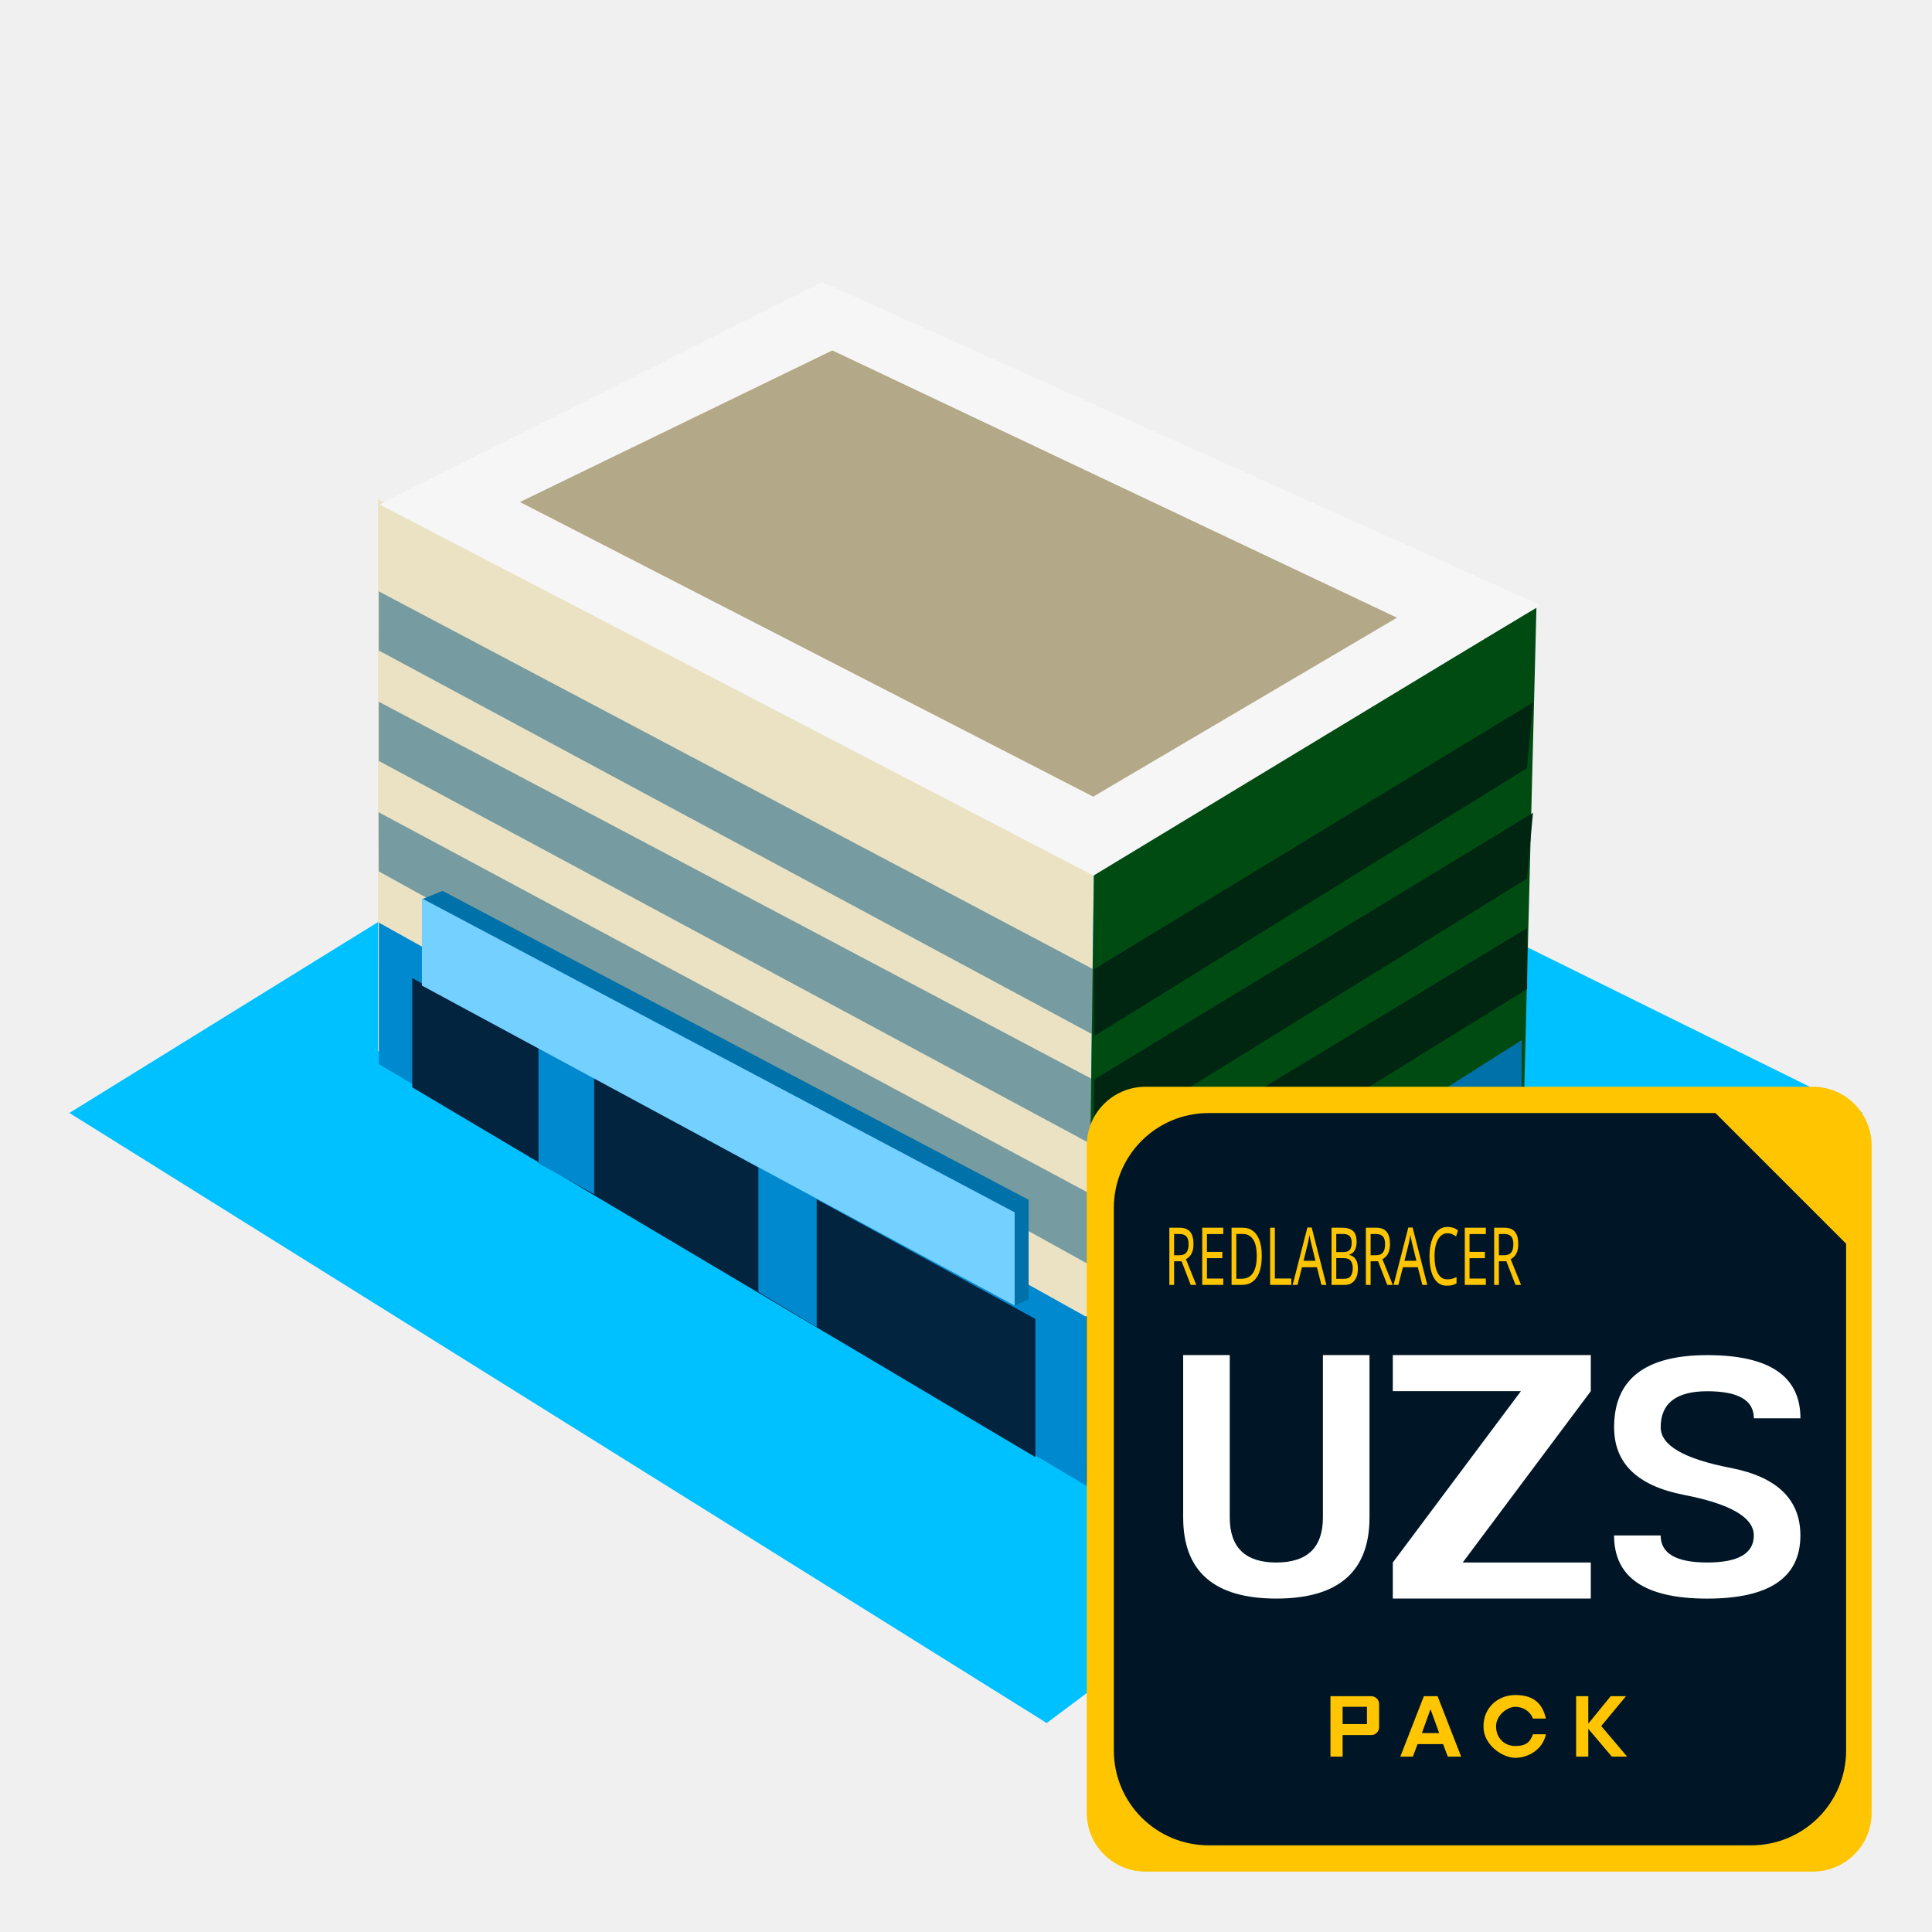
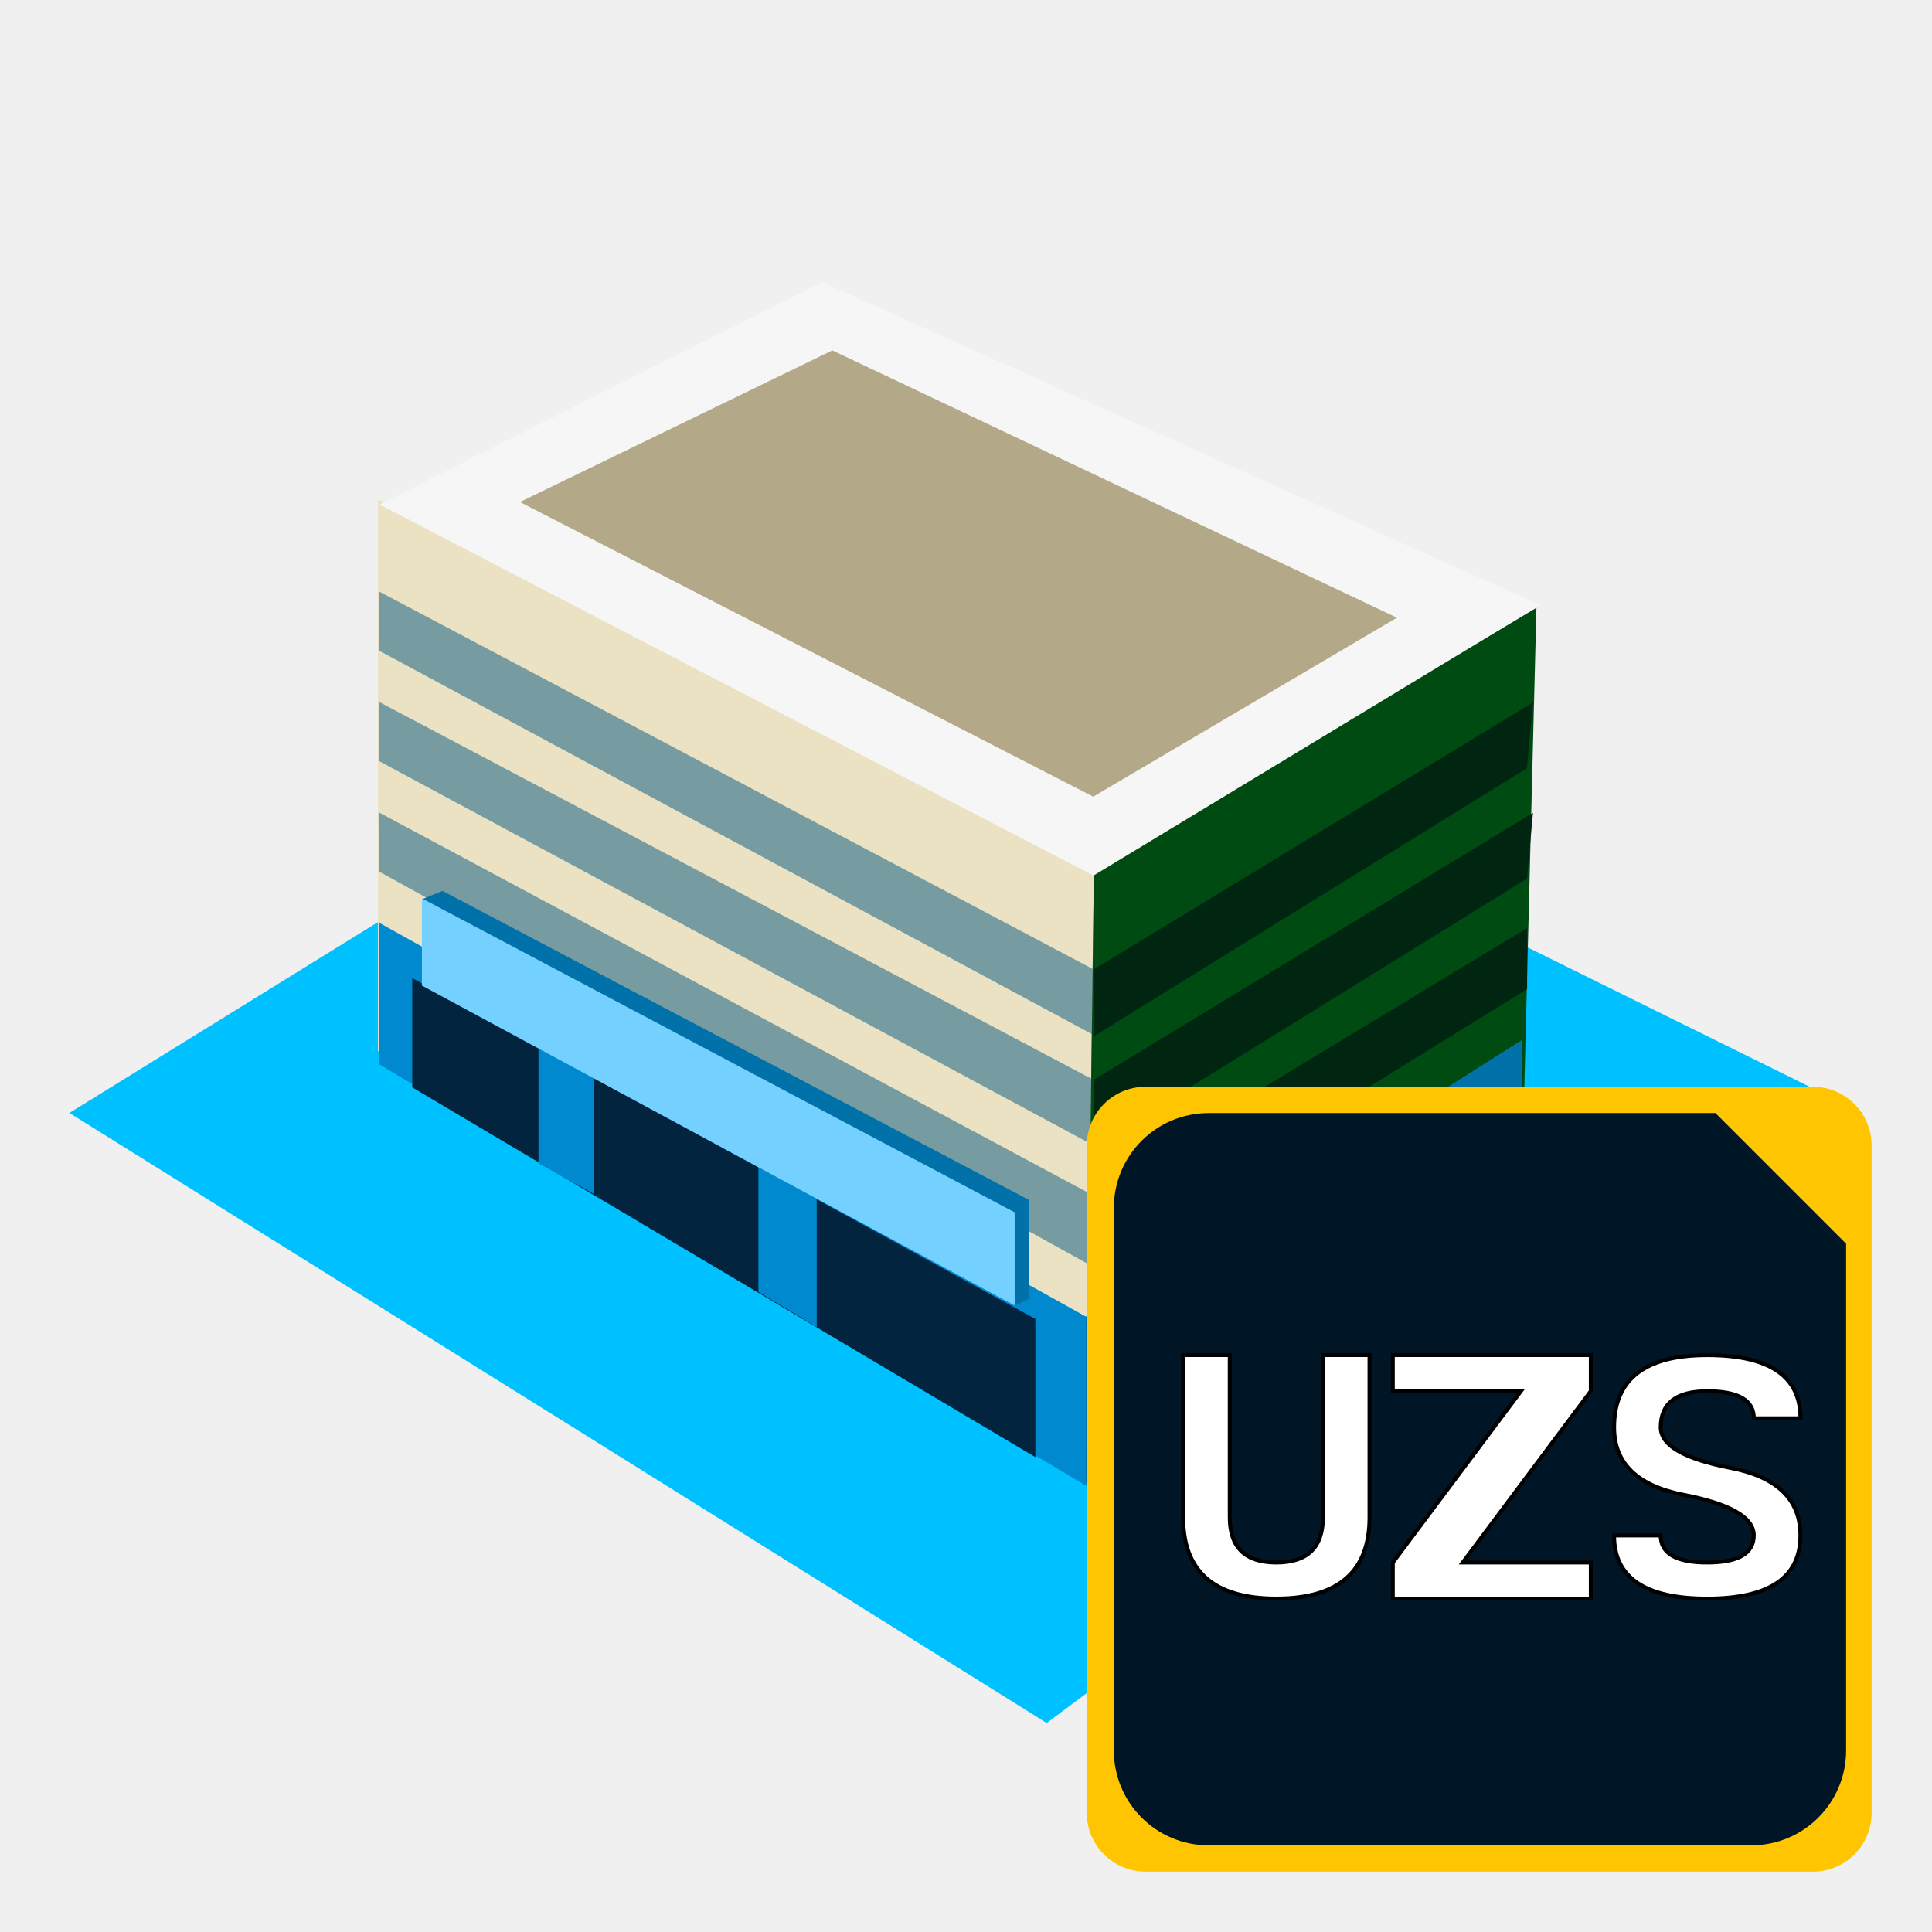
<svg xmlns="http://www.w3.org/2000/svg" width="32" height="32" viewBox="0 0 32 32">
  <svg width="32" height="32" viewBox="0 0 32 32">
    <defs>
      <clipPath id="clip-ZoneResidentialMixed">
        <rect width="32" height="32" />
      </clipPath>
    </defs>
    <g id="ZoneResidentialMixed" clip-path="url(#clip-ZoneResidentialMixed)">
      <g id="ZoneResidential" transform="translate(1.149 8.847)">
        <path id="Path_780" data-name="Path 780" d="M-10008-10482.843l16.188,10.105,13.515-10.105-16.512-8.157Z" transform="translate(10008 10492.43)" fill="#00c1ff" />
      </g>
      <g id="Component_203_6" data-name="Component 203 – 6" transform="translate(-2.339 4.68)">
        <path id="Path_724" data-name="Path 724" d="M-9991.4-10488.85l11.725,7.117.133-10.134-11.857-6.12Z" transform="translate(9999.999 10501.578)" fill="#ebe2c4" />
        <path id="Path_750" data-name="Path 750" d="M-9989.369-10489.464l11.91,6.406v-1.086l-11.91-6.3Z" transform="translate(9997.982 10495.559)" fill="#769ba0" />
        <path id="Path_753" data-name="Path 753" d="M-9989.369-10489.464l11.91,6.406v-1.086l-11.91-6.3Z" transform="translate(9997.982 10497.388)" fill="#769ba0" />
        <path id="Path_754" data-name="Path 754" d="M-9989.369-10489.464l11.91,6.593.086-1.138-12-6.435Z" transform="translate(9997.982 10499.217)" fill="#769ba0" />
        <path id="Path_755" data-name="Path 755" d="M-9989.369-10488.1l11.757,7.009v-2.8l-11.757-6.552Z" transform="translate(9997.982 10501.044)" fill="#0089cf" />
        <path id="Path_725" data-name="Path 725" d="M-9977.839-10488.589l7.228-5.24.233-9.236-7.329,4.376Z" transform="translate(9998.165 10508.451)" fill="#004b12" />
        <path id="Path_726" data-name="Path 726" d="M-9991.34-10489.177l11.824,6.146,7.4-4.48-11.895-5.35Z" transform="translate(9999.967 10492.854)" fill="#f6f6f6" />
        <path id="Path_756" data-name="Path 756" d="M34.45,19.64l7.271-4.419-.1,1.09L34.45,20.749Z" transform="translate(-13.991 -8.267)" fill="#002612" />
        <path id="Path_757" data-name="Path 757" d="M34.45,19.64l7.271-4.419-.1,1.09L34.45,20.749Z" transform="translate(-13.991 -6.438)" fill="#002612" />
        <path id="Path_758" data-name="Path 758" d="M34.45,19.64,41.624,15.3v1.011L34.45,20.749Z" transform="translate(-13.991 -4.609)" fill="#002612" />
        <path id="Path_759" data-name="Path 759" d="M34.316,19.905l7.218-4.576v2.2l-7.218,5.131Z" transform="translate(-13.991 -2.781)" fill="#0071a9" />
        <path id="Path_815" data-name="Path 815" d="M9.167,13.33V11.52l10.321,5.646v2.289Z" fill="#03243e" />
      </g>
      <path id="Path_817" data-name="Path 817" d="M642.145-101.453l.231-.11v-1.645l-9.708-5.116h0l-.334.136Z" transform="translate(-625.339 123.08)" fill="#0071a9" />
      <path id="Path_843" data-name="Path 843" d="M634.258-105.855v2.044l.922.51v-2.1Z" transform="translate(-625.339 123.08)" fill="#0089cf" />
      <path id="Path_844" data-name="Path 844" d="M633.9-105.758v2.076l.966.581v-2.128Z" transform="translate(-621.339 125.08)" fill="#0089cf" />
      <path id="Path_816" data-name="Path 816" d="M632.327-108.2v1.444l9.818,5.3V-103Z" transform="translate(-625.339 123.08)" fill="#73d0ff" />
      <path id="Path_845" data-name="Path 845" d="M633.951-114.765l5.174-2.511,9.352,4.427-5.031,2.964Z" transform="translate(-625.339 123.08)" fill="#b3a887" />
    </g>
  </svg>
  <svg x="18" y="18" width="13" height="13" viewBox="0 0 200 200">
    <defs>
      <style>
-       .st0 {
+       .ust0 {
        fill: #001626;
      }

-       .st1 {
-         font-family: Alfarn, Alfarn;
-         font-size: 20.39px;
+       .ust1 {
+         fill: #fff;
+         stroke: #000;
+         stroke-miterlimit: 10;
      }

-       .st1, .st2 {
+       .ust2 {
        fill: #ffc500;
-       }
- 
-       .st3 {
-         fill: #fff;
      }
    </style>
    </defs>
-     <path id="BG" class="st2" d="M175.5,0H15C6.7,0,0,6.7,0,15v170c0,8.3,6.7,15,15,15h170c8.3,0,15-6.7,15-15V15c0-8.3-6.7-15-15-15h-9.5Z" />
-     <path class="st0" d="M169.2,193.3H31.1c-13.4,0-24.2-10.8-24.2-24.2V30.9c0-13.4,10.8-24.2,24.2-24.2h129.1l33.3,33.3v129.1c0,13.4-10.8,24.2-24.2,24.2h-.1Z" />
-     <g>
-       <path class="st2" d="M74.5,157.2v6c0,1.1-.9,2-2,2h-7.3v5.5h-3.1v-15.4h10.4c1.1,0,2,.9,2,2v-.1ZM71.4,162.4v-4.4h-6.2v4.4h6.2Z" />
-       <path class="st2" d="M92,170.7l-1.2-3.2h-6.5l-1.2,3.2h-3.2l6-15.4h3.5l6,15.4h-3.4ZM85.3,164.7h4.5l-2.2-6.1-2.2,6.1h-.1Z" />
-       <path class="st2" d="M101.1,162.9c0-4.6,3.6-7.9,8.1-7.9s6.9,2,7.8,6h-3.3c-.7-1.9-2.6-3-4.5-3s-4.9,2-4.9,5,2.2,5,4.9,5,3.8-1,4.5-3h3.3c-.8,3.9-4.5,6-7.8,6s-8.1-3.3-8.1-7.9v-.2Z" />
-       <path class="st2" d="M137.8,170.7h-4l-6-7.1v7.1h-3.1v-15.4h3.1v7l5.7-7h3.9l-6.3,7.6,6.6,7.8h.1Z" />
+     <path id="u_BG" class="ust2" d="M175.5,0H15C6.7,0,0,6.7,0,15v170c0,8.3,6.7,15,15,15h170c8.3,0,15-6.7,15-15V15c0-8.3-6.7-15-15-15H175.5Z" />
+     <path class="ust0" d="M169.2,193.3H31.1c-13.4,0-24.2-10.8-24.2-24.2V30.9c0-13.4,10.8-24.2,24.2-24.2h129.1l33.3,33.3v129.1c0,13.4-10.8,24.2-24.2,24.2H169.2Z" />
+     <g id="u_UZS">
+       <path class="ust1" d="M24.57,68.38v41.36q0,20.68,23.74,20.68t23.74-20.68v-41.36h-11.87v41.36q0,11.49-11.87,11.49-11.87,0-11.87-11.49v-41.36H24.57Z" />
+       <path class="ust1" d="M77.99,68.38v9.19h32.64l-32.64,43.66v9.19h50.45v-9.19h-32.64l32.64-43.66v-9.19h-50.45Z" />
+       <path class="ust1" d="M181.85,114.34q0,16.08-23.74,16.09t-23.74-16.09h11.87q0,6.9,11.87,6.89,11.86,0,11.87-6.89,0-6.88-17.8-10.34-17.81-3.45-17.8-17.23,0-18.39,23.74-18.38,23.74,0,23.74,16.09h-11.87q0-6.9-11.87-6.89-11.86,0-11.87,9.19,0,6.9,17.8,10.34,17.8,3.45,17.8,17.23h0Z" />
    </g>
-     <g id="UZS">
-       <path class="st3" d="M24.57,68.38v41.36c0,13.79,7.91,20.68,23.74,20.68s23.74-6.89,23.74-20.68v-41.36h-11.87v41.36c0,7.66-3.96,11.49-11.87,11.49s-11.87-3.83-11.87-11.49v-41.36h-11.87Z" />
-       <path class="st3" d="M77.99,68.38v9.19h32.64l-32.64,43.66v9.19h50.45v-9.19h-32.64l32.64-43.66v-9.19h-50.45Z" />
-       <path class="st3" d="M181.85,114.34c0,10.72-7.91,16.09-23.74,16.09s-23.74-5.36-23.74-16.09h11.87c0,4.6,3.96,6.89,11.87,6.89s11.87-2.3,11.87-6.89-5.93-8.04-17.8-10.34-17.8-8.04-17.8-17.23c0-12.26,7.91-18.38,23.74-18.38s23.74,5.36,23.74,16.09h-11.87c0-4.6-3.96-6.89-11.87-6.89s-11.87,3.06-11.87,9.19c0,4.6,5.93,8.04,17.8,10.34,11.87,2.3,17.8,8.04,17.8,17.23Z" />
-     </g>
-     <text id="REDLABRACER" class="st1" transform="translate(19.74 50.49) scale(.66 1)">
-       <tspan x="0" y="0">REDLABRACER</tspan>
-     </text>
  </svg>
</svg>
